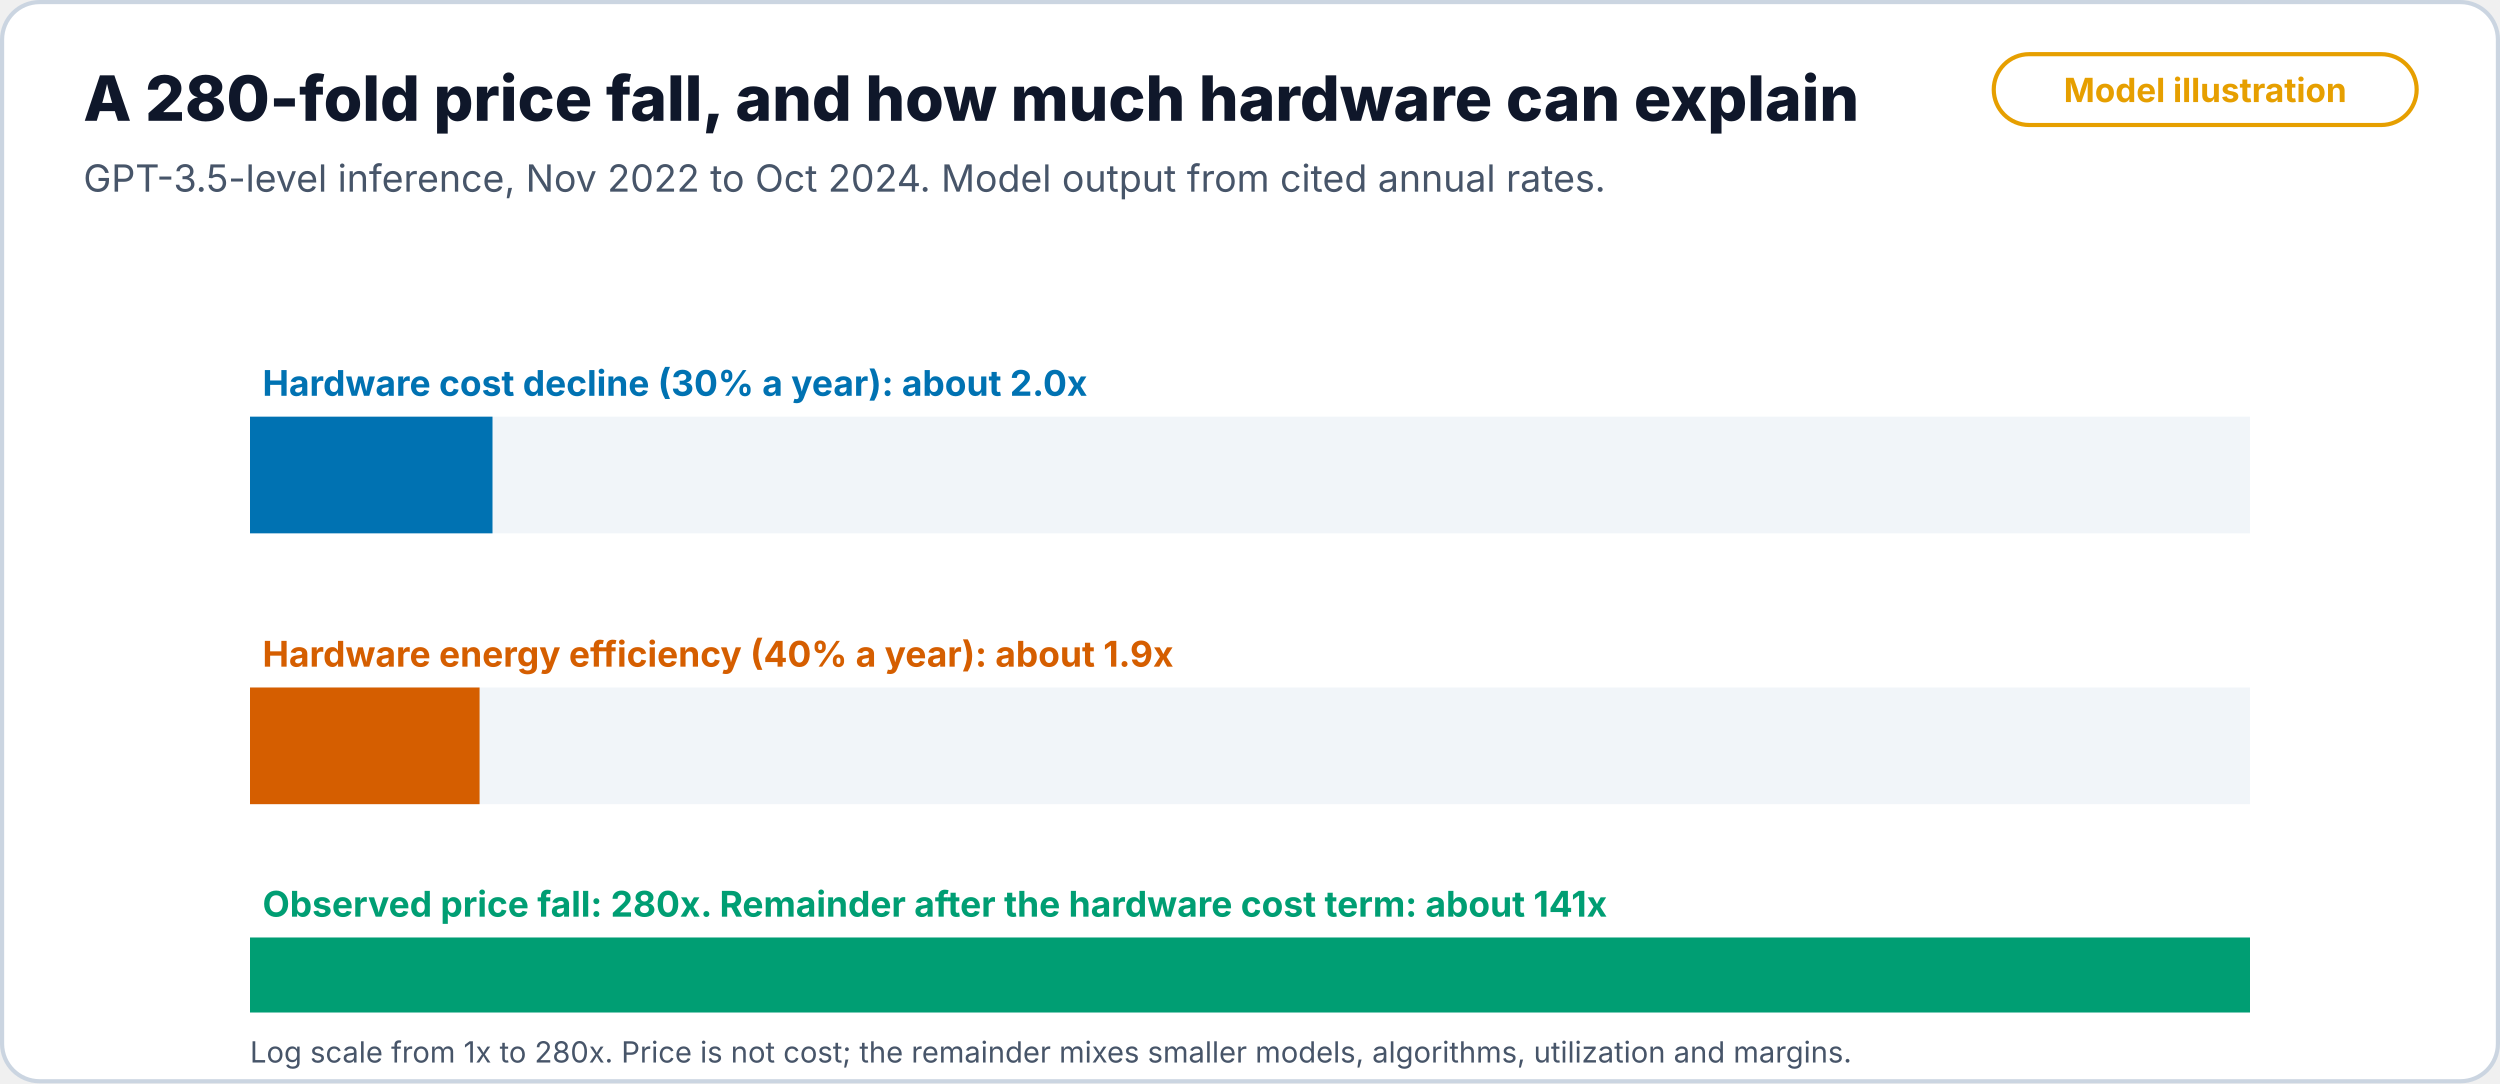
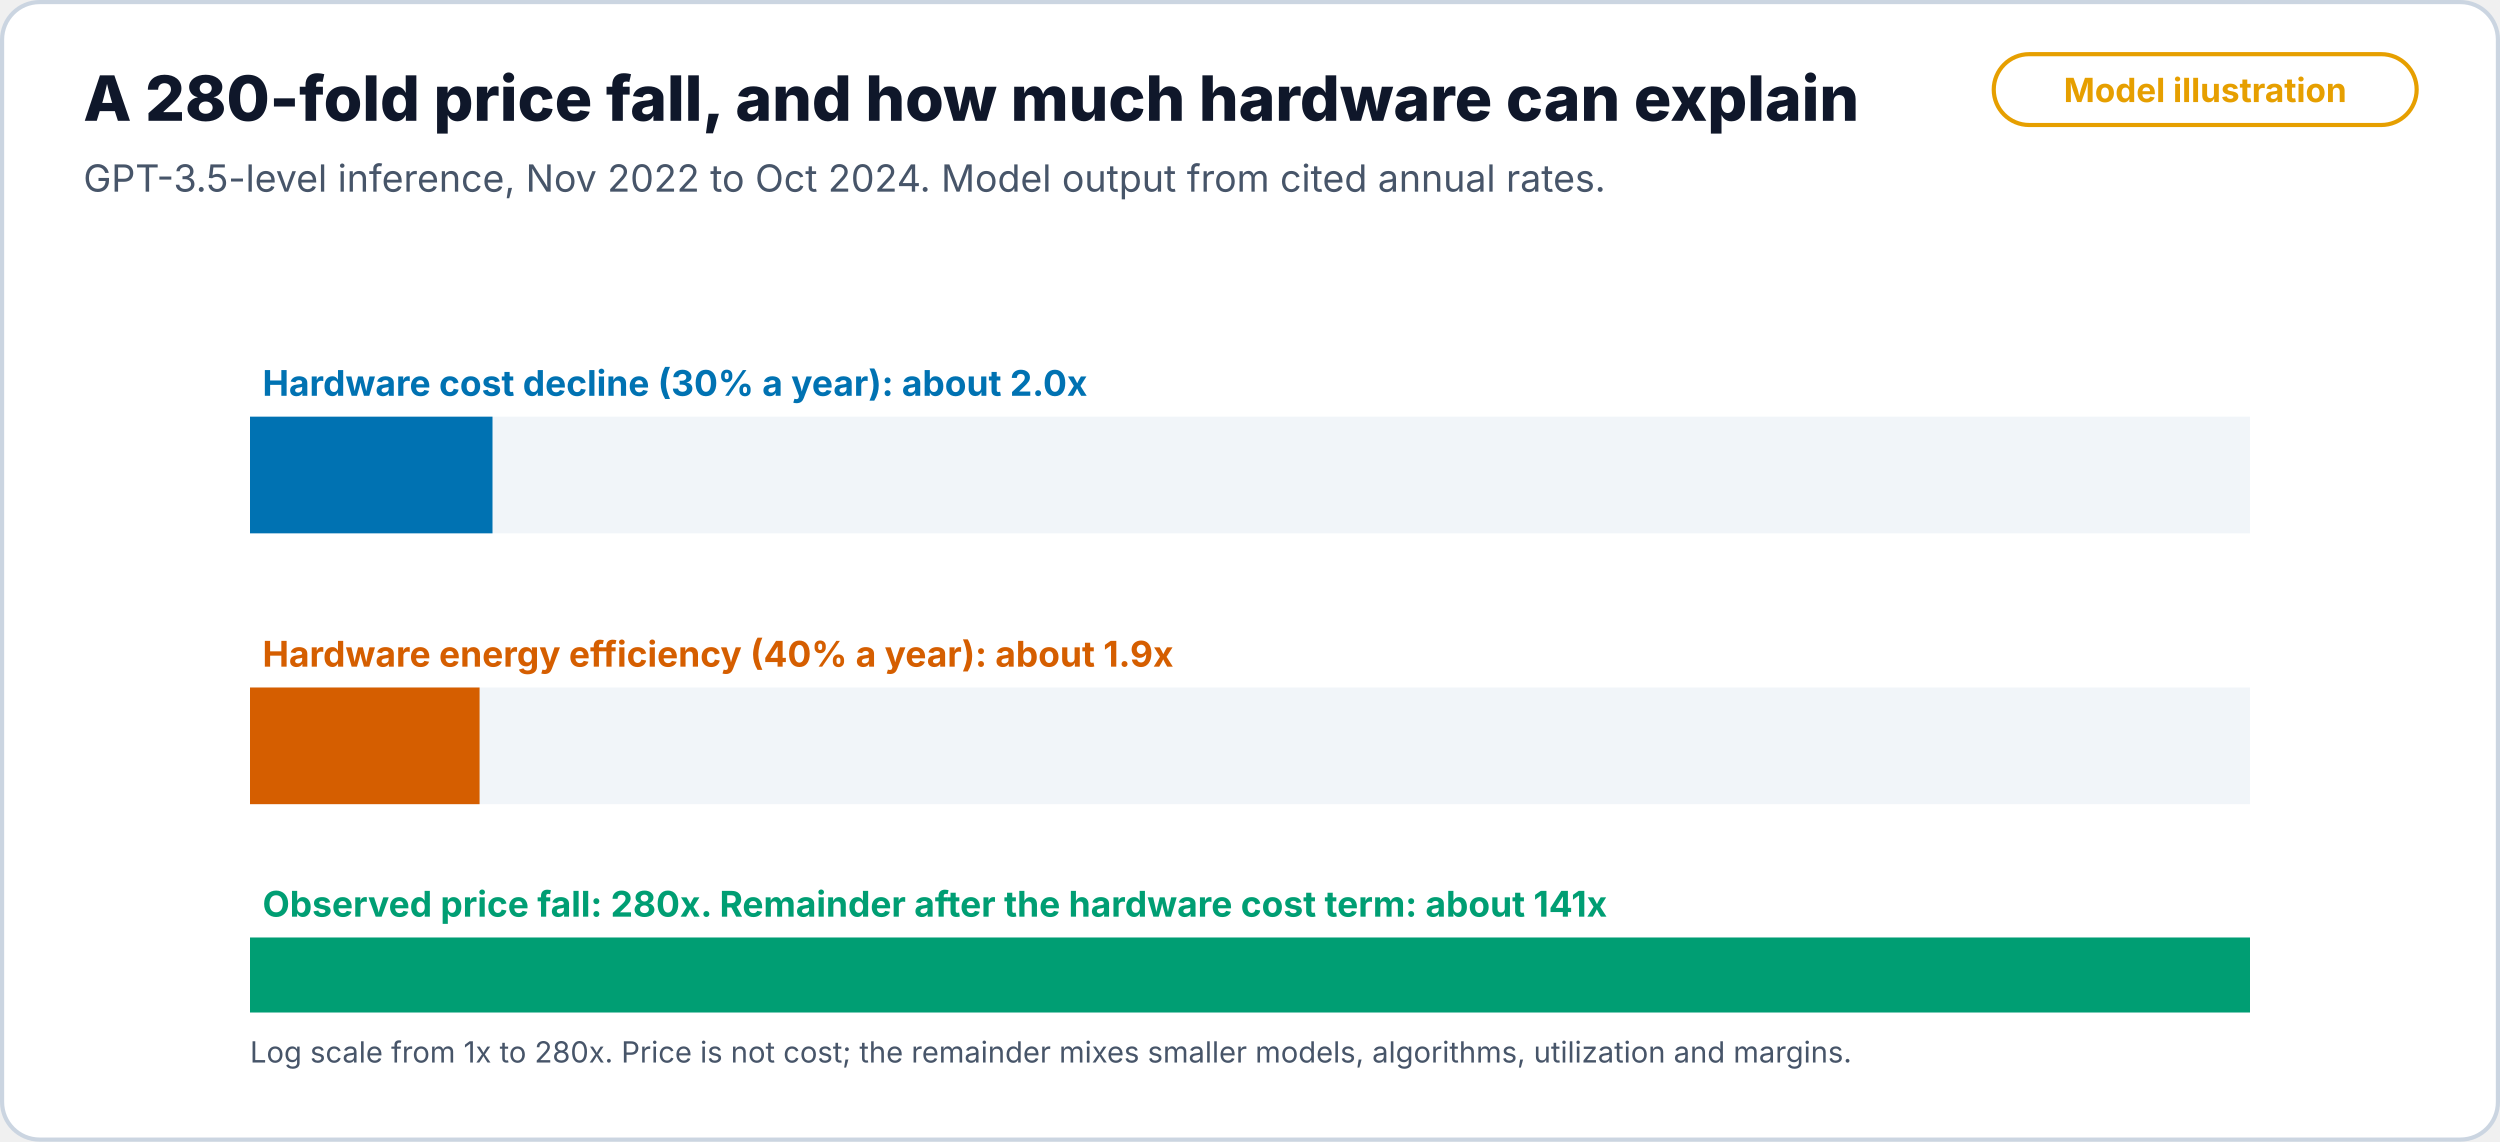
- <svg xmlns="http://www.w3.org/2000/svg" width="1200" height="520" viewBox="0 0 1200 520" role="img" aria-labelledby="t d">
+ <svg xmlns="http://www.w3.org/2000/svg" width="1200" height="548" viewBox="0 0 1200 548" role="img" aria-labelledby="t d">
  <defs>
    <marker id="ah" viewBox="0 0 10 10" refX="9" refY="5" markerWidth="7" markerHeight="7" orient="auto-start-reverse">
      <path d="M0 0 L10 5 L0 10 z" fill="#0f172a" />
    </marker>
  </defs>
-   <rect x="1" y="1" width="1198" height="518" rx="18" fill="#ffffff" stroke="#cbd5e1" stroke-width="2" />
+   <rect x="1" y="1" width="1198" height="546" rx="18" fill="#ffffff" stroke="#cbd5e1" stroke-width="2" />
  <text x="40.0" y="58.0" font-family="Inter, 'DejaVu Sans', Helvetica, Arial, sans-serif" font-size="30" font-weight="800" fill="#0f172a" text-anchor="start">A 280-fold price fall, and how much hardware can explain</text>
  <text x="40.0" y="92.0" font-family="Inter, 'DejaVu Sans', Helvetica, Arial, sans-serif" font-size="18" font-weight="400" fill="#475569" text-anchor="start">GPT-3.5-level inference, Nov 2022 to Oct 2024. Model output from cited annual rates.</text>
  <rect x="957.0" y="26" width="203.0" height="34" rx="17" fill="none" stroke="#E69F00" stroke-width="2" />
  <text x="1058.5" y="49.0" font-family="Inter, 'DejaVu Sans', Helvetica, Arial, sans-serif" font-size="16" font-weight="700" fill="#E69F00" text-anchor="middle">Model illustration</text>
  <rect x="120.0" y="200.0" width="960.0" height="56.0" rx="0" fill="#f1f5f9" stroke="none" stroke-width="2" opacity="1" />
  <rect x="120.0" y="200.0" width="116.4" height="56.0" rx="0" fill="#0072B2" stroke="none" stroke-width="2" opacity="1" />
  <text x="126.0" y="190.0" font-family="Inter, 'DejaVu Sans', Helvetica, Arial, sans-serif" font-size="17" font-weight="700" fill="#0072B2" text-anchor="start">Hardware cost decline (30% a year): about 2.0x</text>
  <rect x="120.0" y="330.0" width="960.0" height="56.0" rx="0" fill="#f1f5f9" stroke="none" stroke-width="2" opacity="1" />
  <rect x="120.0" y="330.0" width="110.2" height="56.0" rx="0" fill="#D55E00" stroke="none" stroke-width="2" opacity="1" />
  <text x="126.0" y="320.0" font-family="Inter, 'DejaVu Sans', Helvetica, Arial, sans-serif" font-size="17" font-weight="700" fill="#D55E00" text-anchor="start">Hardware energy efficiency (40% a year): about 1.9x</text>
  <rect x="120.0" y="450.0" width="960.0" height="36.0" rx="0" fill="#f1f5f9" stroke="none" stroke-width="2" opacity="1" />
  <rect x="120.0" y="450.0" width="960.0" height="36.0" rx="0" fill="#009E73" stroke="none" stroke-width="2" opacity="1" />
  <text x="126.0" y="440.0" font-family="Inter, 'DejaVu Sans', Helvetica, Arial, sans-serif" font-size="17" font-weight="700" fill="#009E73" text-anchor="start">Observed price fall: 280x. Remainder after the hardware cost term: about 141x</text>
  <text x="120.0" y="510.0" font-family="Inter, 'DejaVu Sans', Helvetica, Arial, sans-serif" font-size="14" font-weight="400" fill="#475569" text-anchor="start">Log scale from 1x to 280x. Price is not cost; the remainder mixes smaller models, algorithms, utilization and margins.</text>
</svg>
